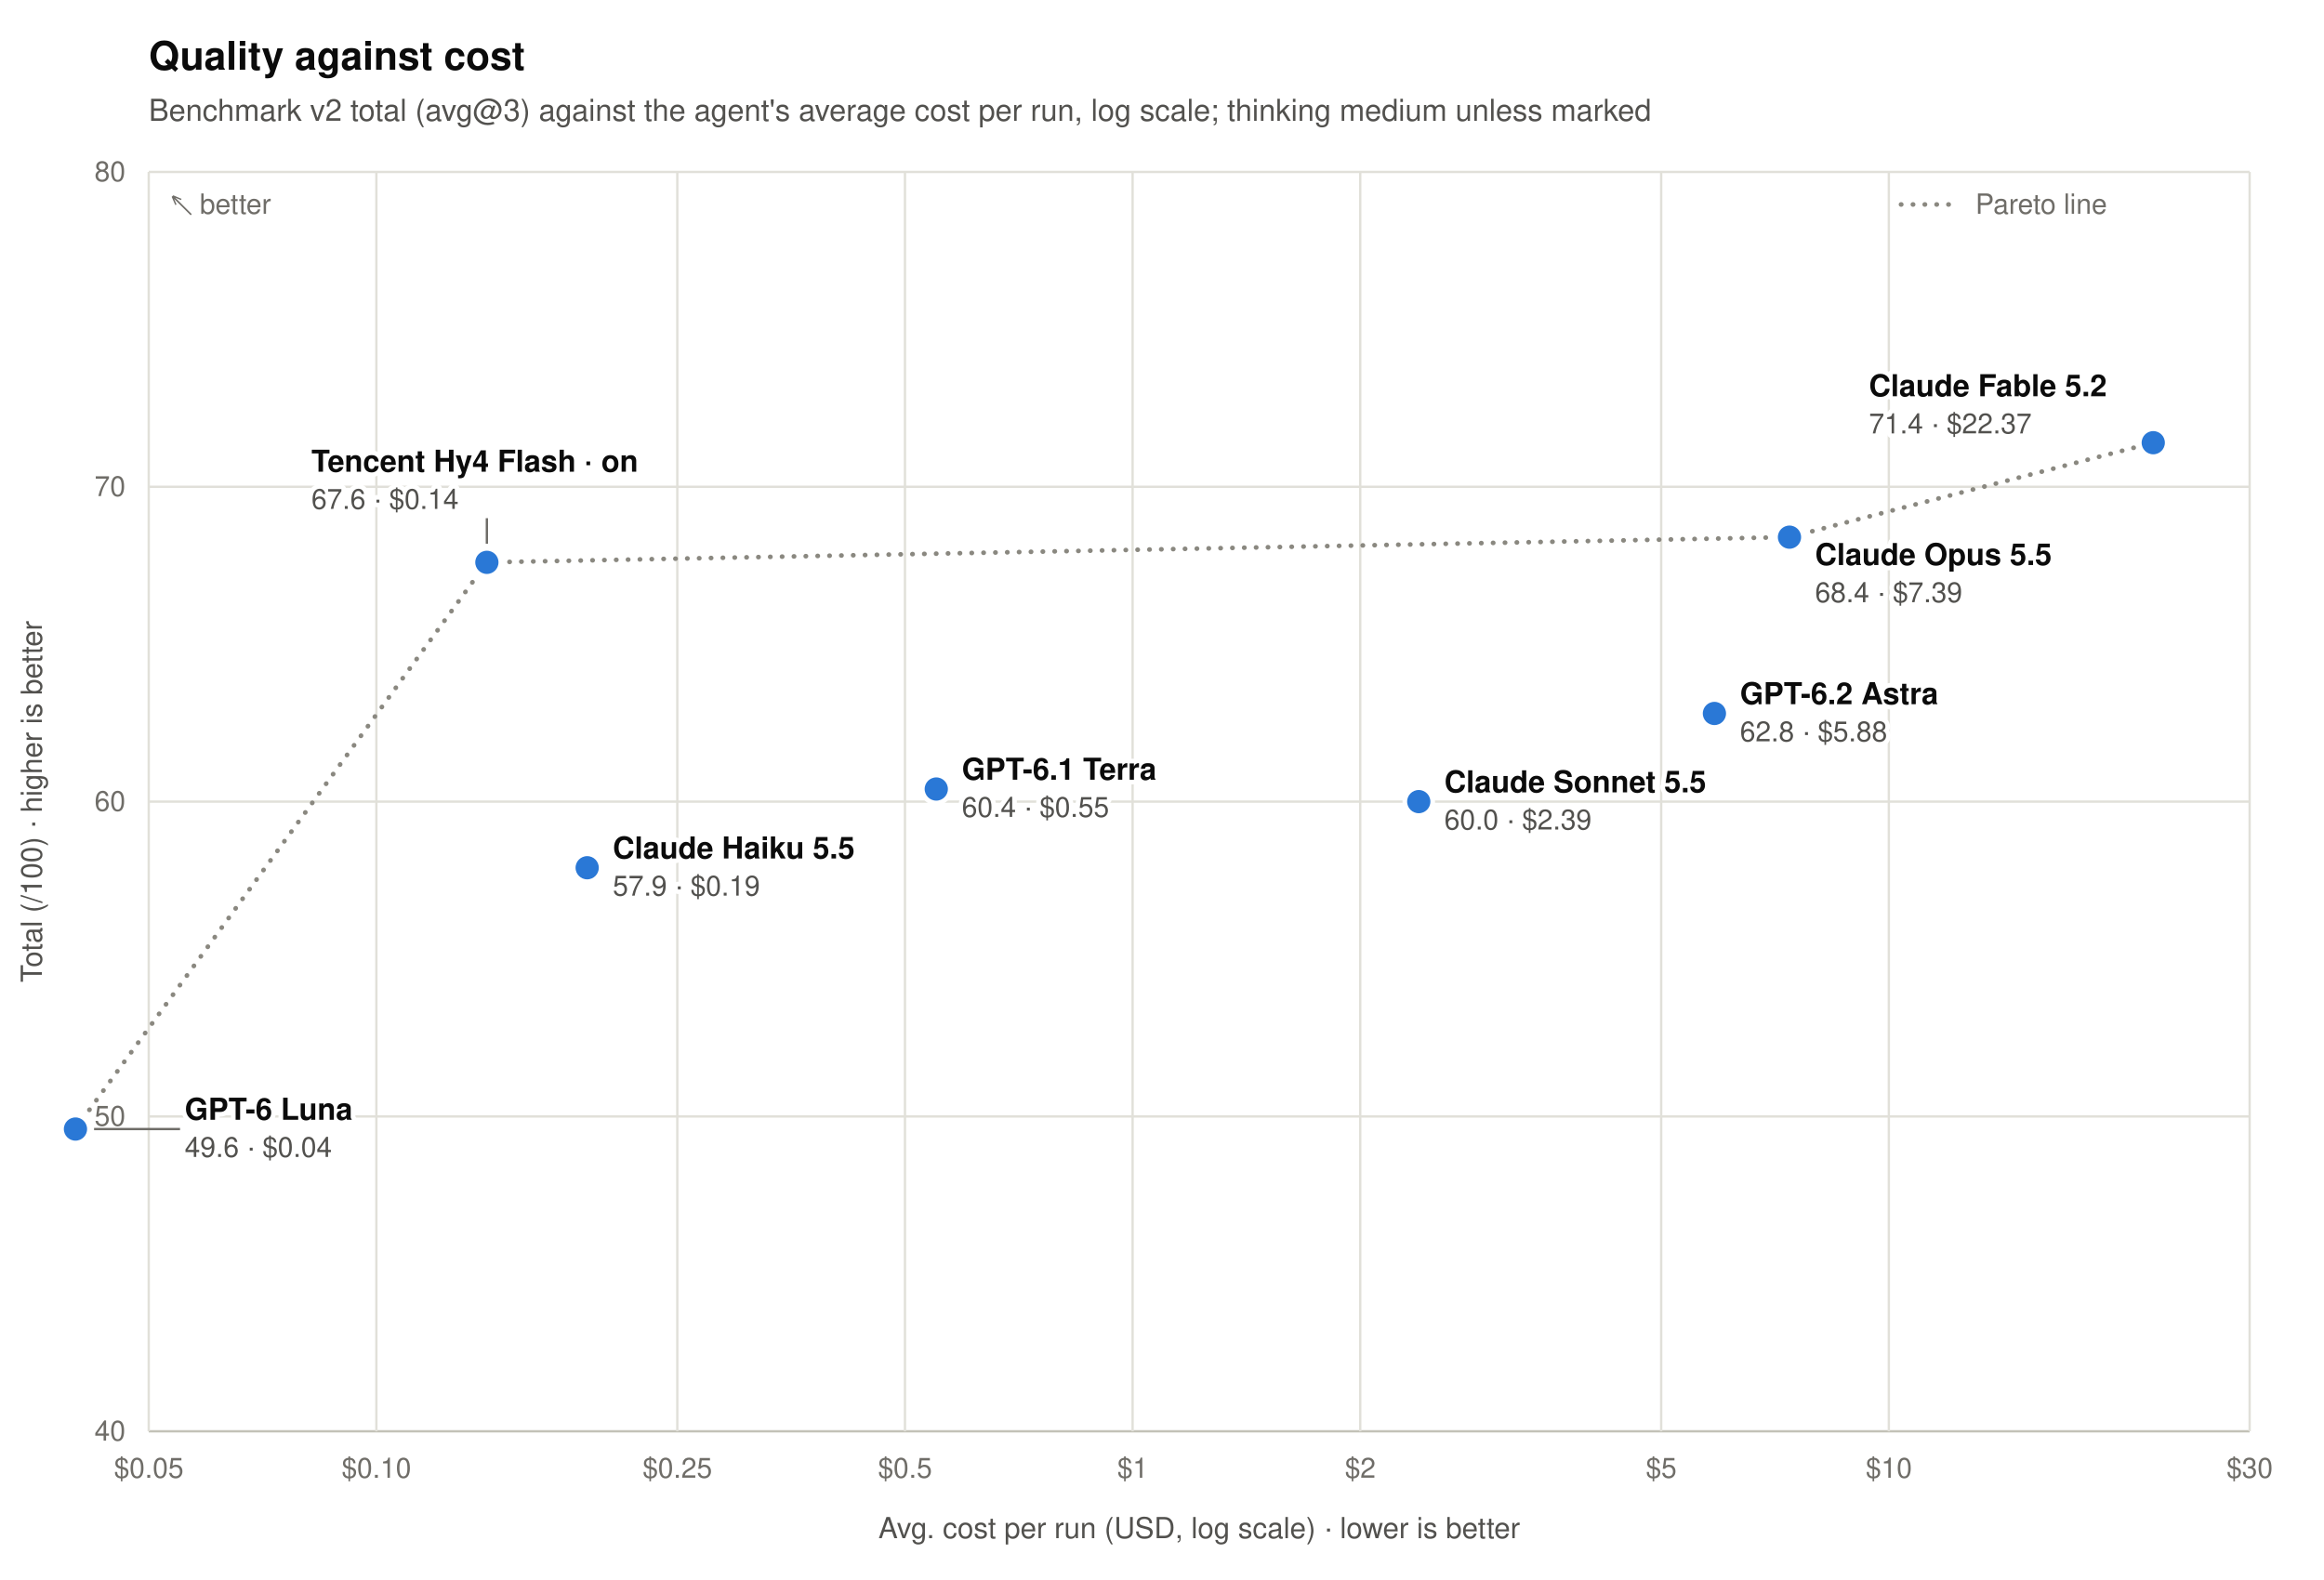
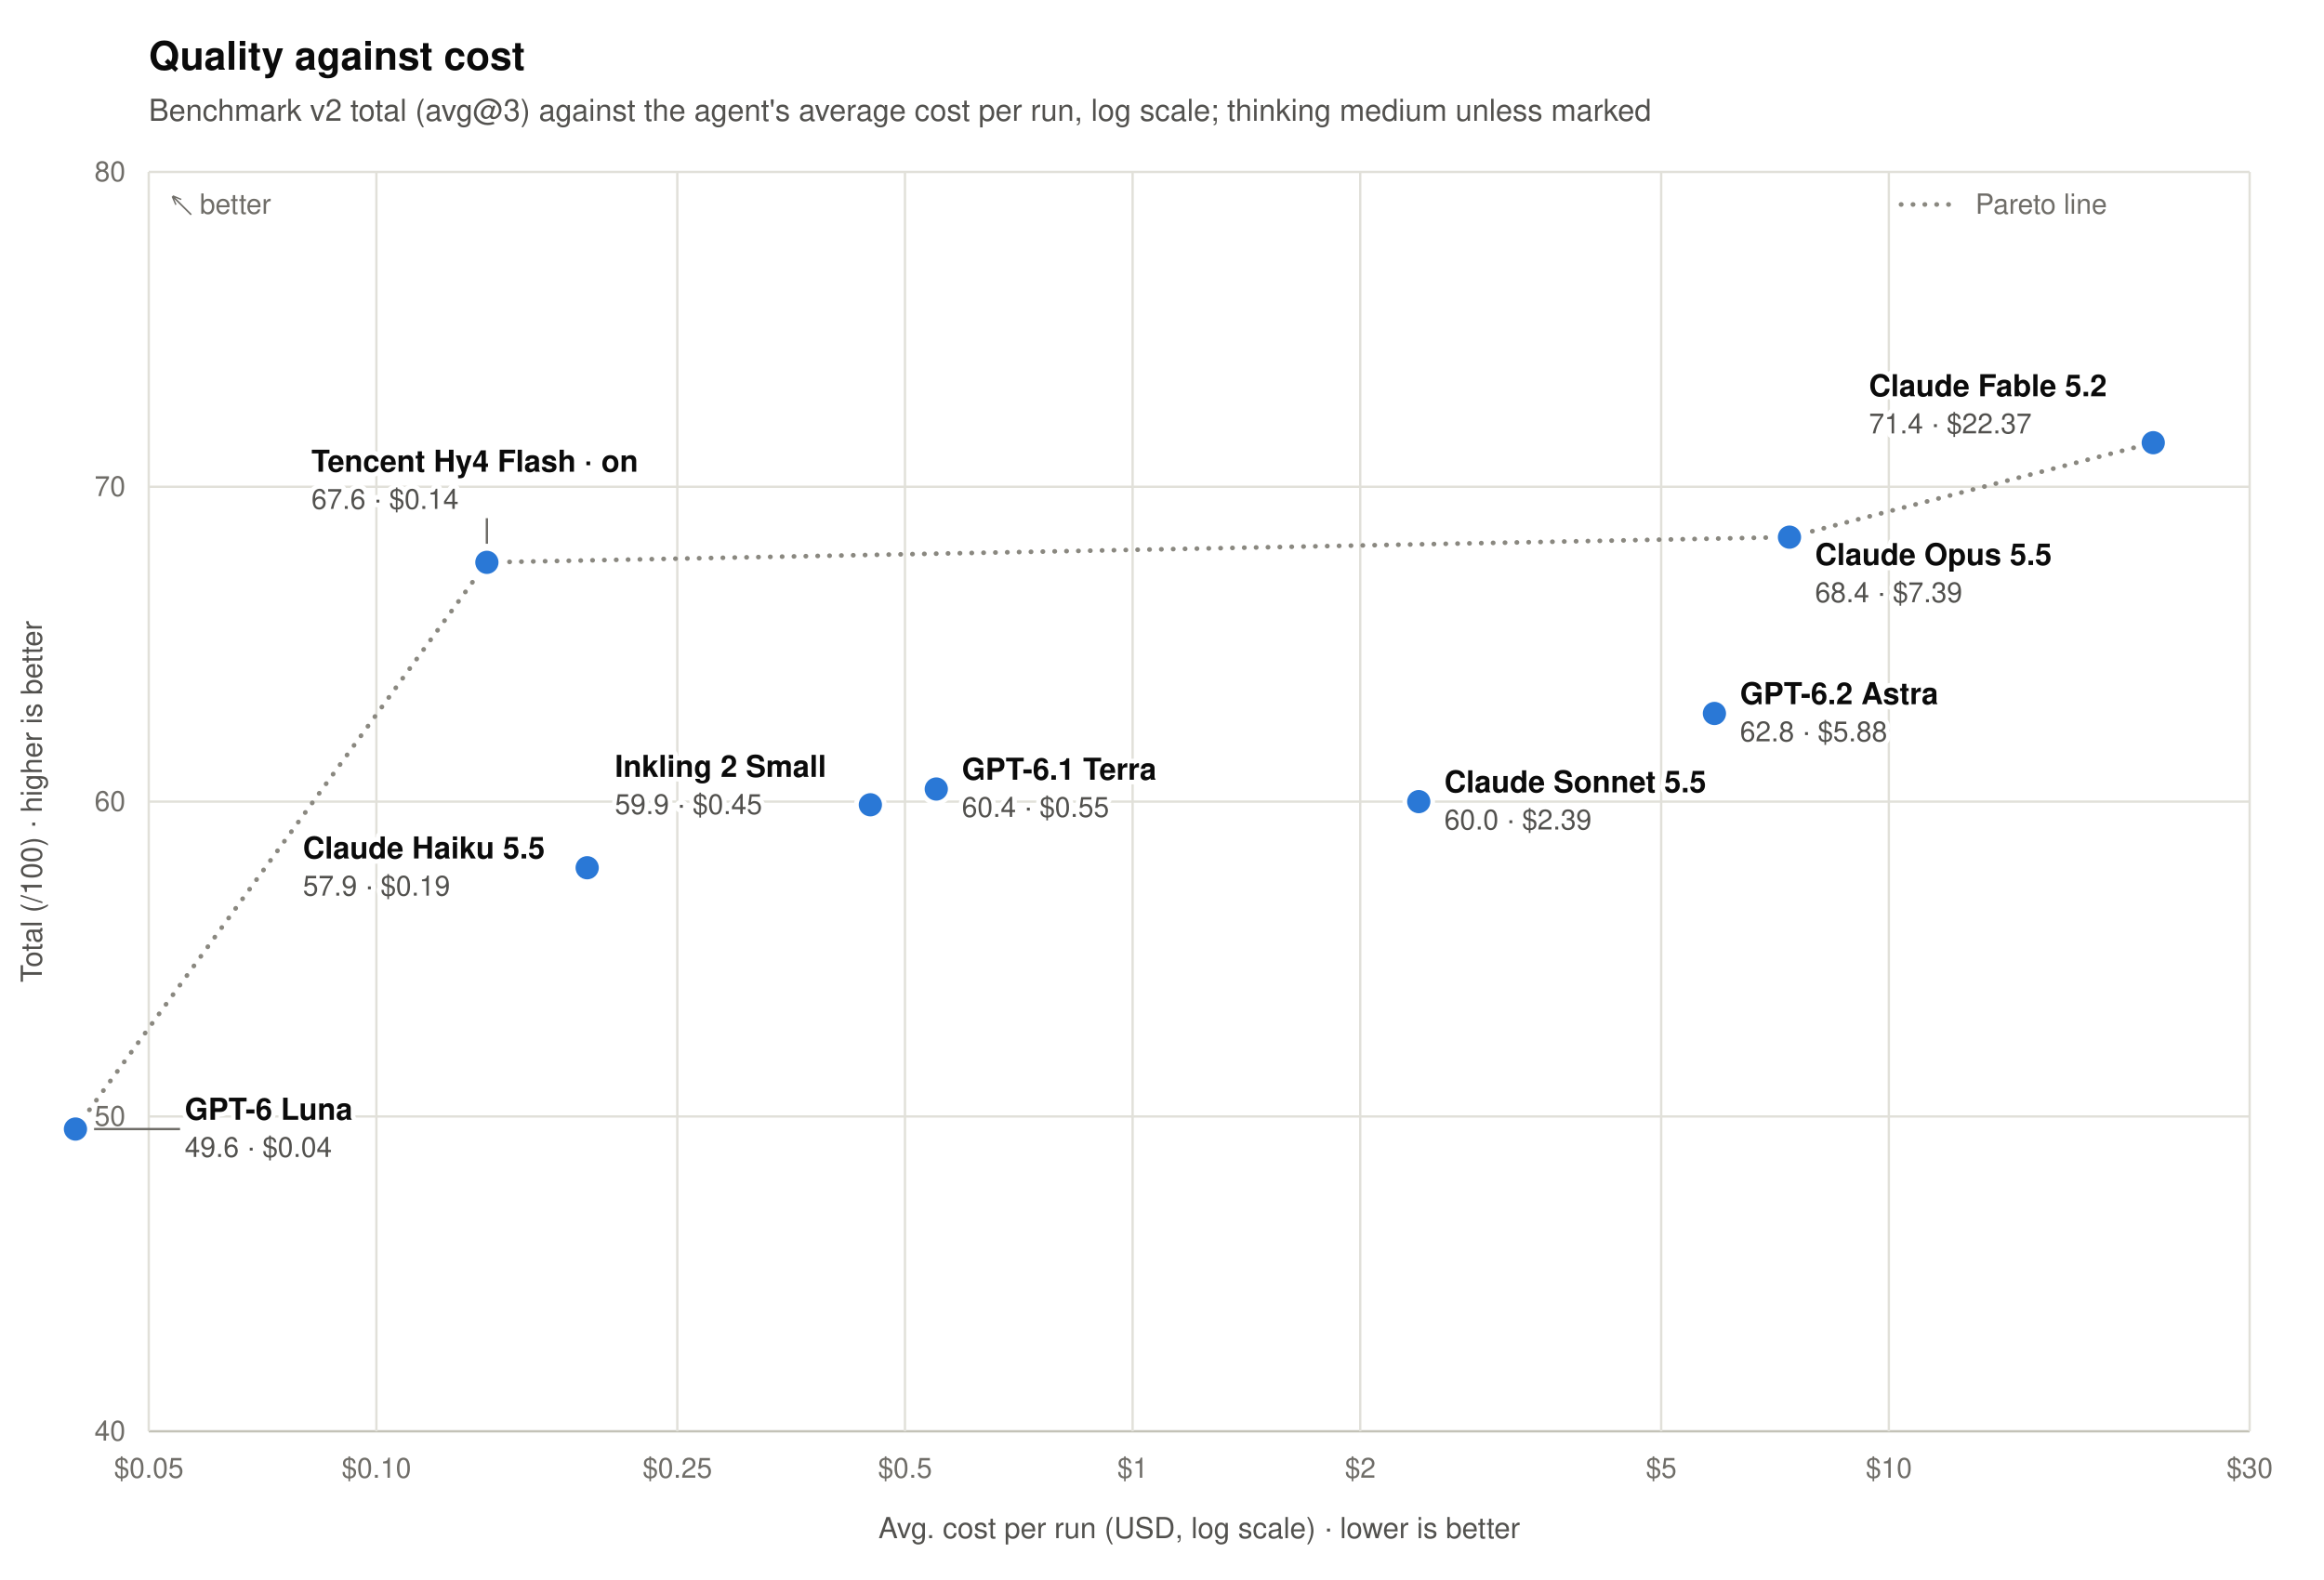
<svg xmlns="http://www.w3.org/2000/svg" width="1000" height="680" viewBox="0 0 1000 680" role="img" aria-labelledby="t d">
  <rect width="1000" height="680" fill="#ffffff" />
  <g font-family="system-ui, -apple-system, 'Segoe UI', Helvetica, Arial, sans-serif">
    <text x="64" y="30" font-size="17" font-weight="600" fill="#0b0b0b">Quality against cost</text>
    <text x="64" y="52" font-size="13" fill="#52514e">Benchmark v2 total (avg@3) against the agent's average cost per run, log scale; thinking medium unless marked</text>
    <line x1="64" x2="968" y1="616" y2="616" stroke="#c3c2b7" stroke-width="1" />
    <text x="54" y="620" font-size="12" text-anchor="end" fill="#6f6d68" style="font-variant-numeric: tabular-nums">40</text>
    <line x1="64" x2="968" y1="480.5" y2="480.5" stroke="#e1e0d9" stroke-width="1" />
    <text x="54" y="484.5" font-size="12" text-anchor="end" fill="#6f6d68" style="font-variant-numeric: tabular-nums">50</text>
    <line x1="64" x2="968" y1="345" y2="345" stroke="#e1e0d9" stroke-width="1" />
    <text x="54" y="349" font-size="12" text-anchor="end" fill="#6f6d68" style="font-variant-numeric: tabular-nums">60</text>
    <line x1="64" x2="968" y1="209.5" y2="209.5" stroke="#e1e0d9" stroke-width="1" />
    <text x="54" y="213.5" font-size="12" text-anchor="end" fill="#6f6d68" style="font-variant-numeric: tabular-nums">70</text>
    <line x1="64" x2="968" y1="74" y2="74" stroke="#e1e0d9" stroke-width="1" />
    <text x="54" y="78" font-size="12" text-anchor="end" fill="#6f6d68" style="font-variant-numeric: tabular-nums">80</text>
    <line x1="64" x2="64" y1="74" y2="616" stroke="#e1e0d9" stroke-width="1" />
    <text x="64" y="636" font-size="12" text-anchor="middle" fill="#6f6d68" style="font-variant-numeric: tabular-nums">$0.05</text>
    <line x1="161.95" x2="161.95" y1="74" y2="616" stroke="#e1e0d9" stroke-width="1" />
    <text x="161.95" y="636" font-size="12" text-anchor="middle" fill="#6f6d68" style="font-variant-numeric: tabular-nums">$0.10</text>
    <line x1="291.44" x2="291.44" y1="74" y2="616" stroke="#e1e0d9" stroke-width="1" />
    <text x="291.44" y="636" font-size="12" text-anchor="middle" fill="#6f6d68" style="font-variant-numeric: tabular-nums">$0.25</text>
    <line x1="389.4" x2="389.4" y1="74" y2="616" stroke="#e1e0d9" stroke-width="1" />
    <text x="389.4" y="636" font-size="12" text-anchor="middle" fill="#6f6d68" style="font-variant-numeric: tabular-nums">$0.5</text>
    <line x1="487.35" x2="487.35" y1="74" y2="616" stroke="#e1e0d9" stroke-width="1" />
    <text x="487.35" y="636" font-size="12" text-anchor="middle" fill="#6f6d68" style="font-variant-numeric: tabular-nums">$1</text>
    <line x1="585.3" x2="585.3" y1="74" y2="616" stroke="#e1e0d9" stroke-width="1" />
    <text x="585.3" y="636" font-size="12" text-anchor="middle" fill="#6f6d68" style="font-variant-numeric: tabular-nums">$2</text>
    <line x1="714.79" x2="714.79" y1="74" y2="616" stroke="#e1e0d9" stroke-width="1" />
    <text x="714.79" y="636" font-size="12" text-anchor="middle" fill="#6f6d68" style="font-variant-numeric: tabular-nums">$5</text>
    <line x1="812.75" x2="812.75" y1="74" y2="616" stroke="#e1e0d9" stroke-width="1" />
    <text x="812.75" y="636" font-size="12" text-anchor="middle" fill="#6f6d68" style="font-variant-numeric: tabular-nums">$10</text>
    <line x1="968" x2="968" y1="74" y2="616" stroke="#e1e0d9" stroke-width="1" />
    <text x="968" y="636" font-size="12" text-anchor="middle" fill="#6f6d68" style="font-variant-numeric: tabular-nums">$30</text>
    <text x="516" y="662" font-size="12.5" text-anchor="middle" fill="#52514e">Avg. cost per run (USD, log scale) · lower is better</text>
    <text transform="translate(18 345) rotate(-90)" font-size="12.5" text-anchor="middle" fill="#52514e">Total (/100) · higher is better</text>
    <text x="74" y="92" font-size="12" fill="#6f6d68">↖ better</text>
    <polyline points="32.47,485.92 209.5,242.02 770,231.18 926.53,190.53" fill="none" stroke="#8a8880" stroke-width="2" stroke-dasharray="0.1 5" stroke-linecap="round" />
    <line x1="818" x2="842" y1="88" y2="88" stroke="#8a8880" stroke-width="2" stroke-dasharray="0.1 5" stroke-linecap="round" />
    <text x="850" y="92" font-size="12" fill="#6f6d68">Pareto line</text>
    <line x1="209.5" y1="234.02" x2="209.5" y2="223.02" stroke="#6f6d68" stroke-width="1" />
    <line x1="40.47" y1="485.92" x2="77.47" y2="485.92" stroke="#6f6d68" stroke-width="1" />
    <circle cx="926.53" cy="190.53" r="6" fill="#2a78d6" stroke="#ffffff" stroke-width="2" />
    <circle cx="770" cy="231.18" r="6" fill="#2a78d6" stroke="#ffffff" stroke-width="2" />
    <circle cx="209.5" cy="242.02" r="6" fill="#2a78d6" stroke="#ffffff" stroke-width="2" />
    <circle cx="737.7" cy="307.06" r="6" fill="#2a78d6" stroke="#ffffff" stroke-width="2" />
    <circle cx="402.87" cy="339.58" r="6" fill="#2a78d6" stroke="#ffffff" stroke-width="2" />
    <circle cx="610.48" cy="345" r="6" fill="#2a78d6" stroke="#ffffff" stroke-width="2" />
+     <circle cx="374.51" cy="346.36" r="6" fill="#2a78d6" stroke="#ffffff" stroke-width="2" />
    <circle cx="252.66" cy="373.46" r="6" fill="#2a78d6" stroke="#ffffff" stroke-width="2" />
    <circle cx="32.47" cy="485.92" r="6" fill="#2a78d6" stroke="#ffffff" stroke-width="2" />
    <text x="804.18" y="170.53" font-size="13" font-weight="600" fill="#0b0b0b" stroke="#ffffff" stroke-width="4" stroke-linejoin="round" paint-order="stroke">Claude Fable 5.2</text>
    <text x="804.18" y="186.53" font-size="12" fill="#52514e" stroke="#ffffff" stroke-width="4" stroke-linejoin="round" paint-order="stroke" style="font-variant-numeric: tabular-nums">71.4 · $22.37</text>
    <text x="781" y="243.18" font-size="13" font-weight="600" fill="#0b0b0b" stroke="#ffffff" stroke-width="4" stroke-linejoin="round" paint-order="stroke">Claude Opus 5.5</text>
    <text x="781" y="259.18" font-size="12" fill="#52514e" stroke="#ffffff" stroke-width="4" stroke-linejoin="round" paint-order="stroke" style="font-variant-numeric: tabular-nums">68.4 · $7.39</text>
    <text x="133.99" y="203.02" font-size="13" font-weight="600" fill="#0b0b0b" stroke="#ffffff" stroke-width="4" stroke-linejoin="round" paint-order="stroke">Tencent Hy4 Flash · on</text>
    <text x="133.99" y="219.02" font-size="12" fill="#52514e" stroke="#ffffff" stroke-width="4" stroke-linejoin="round" paint-order="stroke" style="font-variant-numeric: tabular-nums">67.6 · $0.14</text>
    <text x="748.7" y="303.06" font-size="13" font-weight="600" fill="#0b0b0b" stroke="#ffffff" stroke-width="4" stroke-linejoin="round" paint-order="stroke">GPT-6.2 Astra</text>
    <text x="748.7" y="319.06" font-size="12" fill="#52514e" stroke="#ffffff" stroke-width="4" stroke-linejoin="round" paint-order="stroke" style="font-variant-numeric: tabular-nums">62.8 · $5.88</text>
    <text x="413.87" y="335.58" font-size="13" font-weight="600" fill="#0b0b0b" stroke="#ffffff" stroke-width="4" stroke-linejoin="round" paint-order="stroke">GPT-6.1 Terra</text>
    <text x="413.87" y="351.58" font-size="12" fill="#52514e" stroke="#ffffff" stroke-width="4" stroke-linejoin="round" paint-order="stroke" style="font-variant-numeric: tabular-nums">60.4 · $0.55</text>
    <text x="621.48" y="341" font-size="13" font-weight="600" fill="#0b0b0b" stroke="#ffffff" stroke-width="4" stroke-linejoin="round" paint-order="stroke">Claude Sonnet 5.5</text>
    <text x="621.48" y="357" font-size="12" fill="#52514e" stroke="#ffffff" stroke-width="4" stroke-linejoin="round" paint-order="stroke" style="font-variant-numeric: tabular-nums">60.0 · $2.39</text>
-     <text x="263.66" y="369.46" font-size="13" font-weight="600" fill="#0b0b0b" stroke="#ffffff" stroke-width="4" stroke-linejoin="round" paint-order="stroke">Claude Haiku 5.5</text>
-     <text x="263.66" y="385.46" font-size="12" fill="#52514e" stroke="#ffffff" stroke-width="4" stroke-linejoin="round" paint-order="stroke" style="font-variant-numeric: tabular-nums">57.9 · $0.19</text>
+     <text x="264.57" y="334.36" font-size="13" font-weight="600" fill="#0b0b0b" stroke="#ffffff" stroke-width="4" stroke-linejoin="round" paint-order="stroke">Inkling 2 Small</text>
+     <text x="264.57" y="350.36" font-size="12" fill="#52514e" stroke="#ffffff" stroke-width="4" stroke-linejoin="round" paint-order="stroke" style="font-variant-numeric: tabular-nums">59.9 · $0.45</text>
+     <text x="130.32" y="369.46" font-size="13" font-weight="600" fill="#0b0b0b" stroke="#ffffff" stroke-width="4" stroke-linejoin="round" paint-order="stroke">Claude Haiku 5.5</text>
+     <text x="130.32" y="385.46" font-size="12" fill="#52514e" stroke="#ffffff" stroke-width="4" stroke-linejoin="round" paint-order="stroke" style="font-variant-numeric: tabular-nums">57.9 · $0.19</text>
    <text x="79.47" y="481.92" font-size="13" font-weight="600" fill="#0b0b0b" stroke="#ffffff" stroke-width="4" stroke-linejoin="round" paint-order="stroke">GPT-6 Luna</text>
    <text x="79.47" y="497.92" font-size="12" fill="#52514e" stroke="#ffffff" stroke-width="4" stroke-linejoin="round" paint-order="stroke" style="font-variant-numeric: tabular-nums">49.6 · $0.04</text>
  </g>
</svg>
